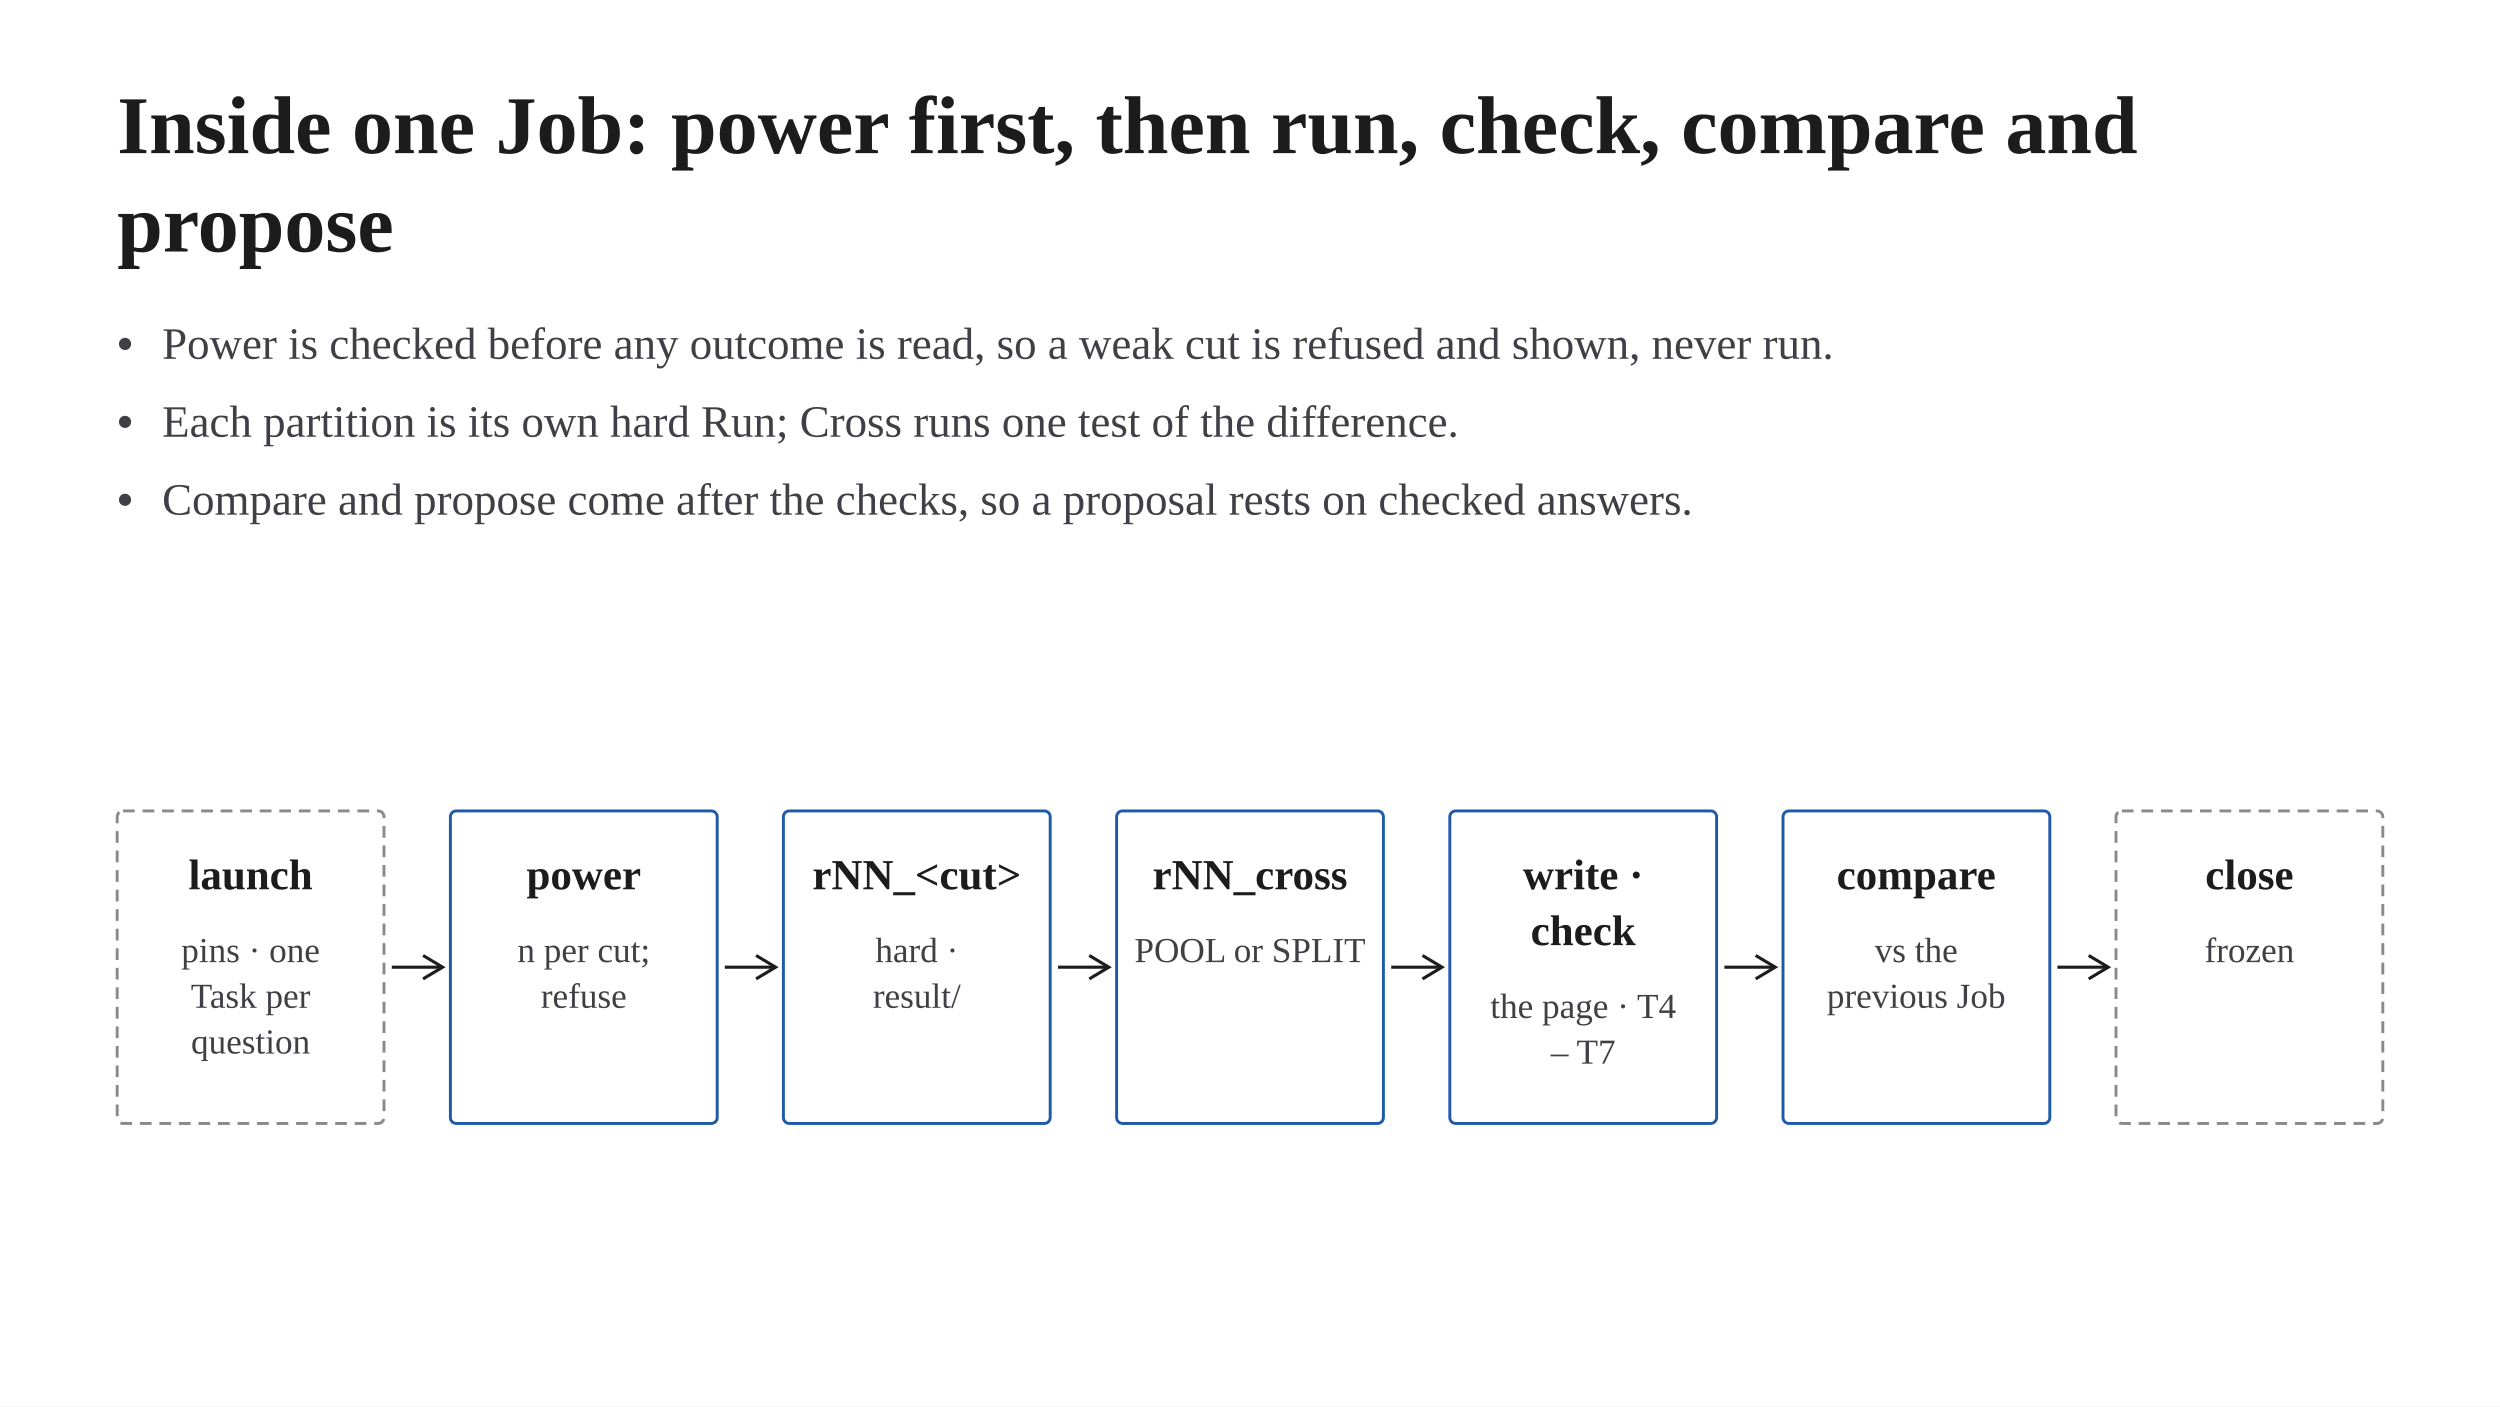
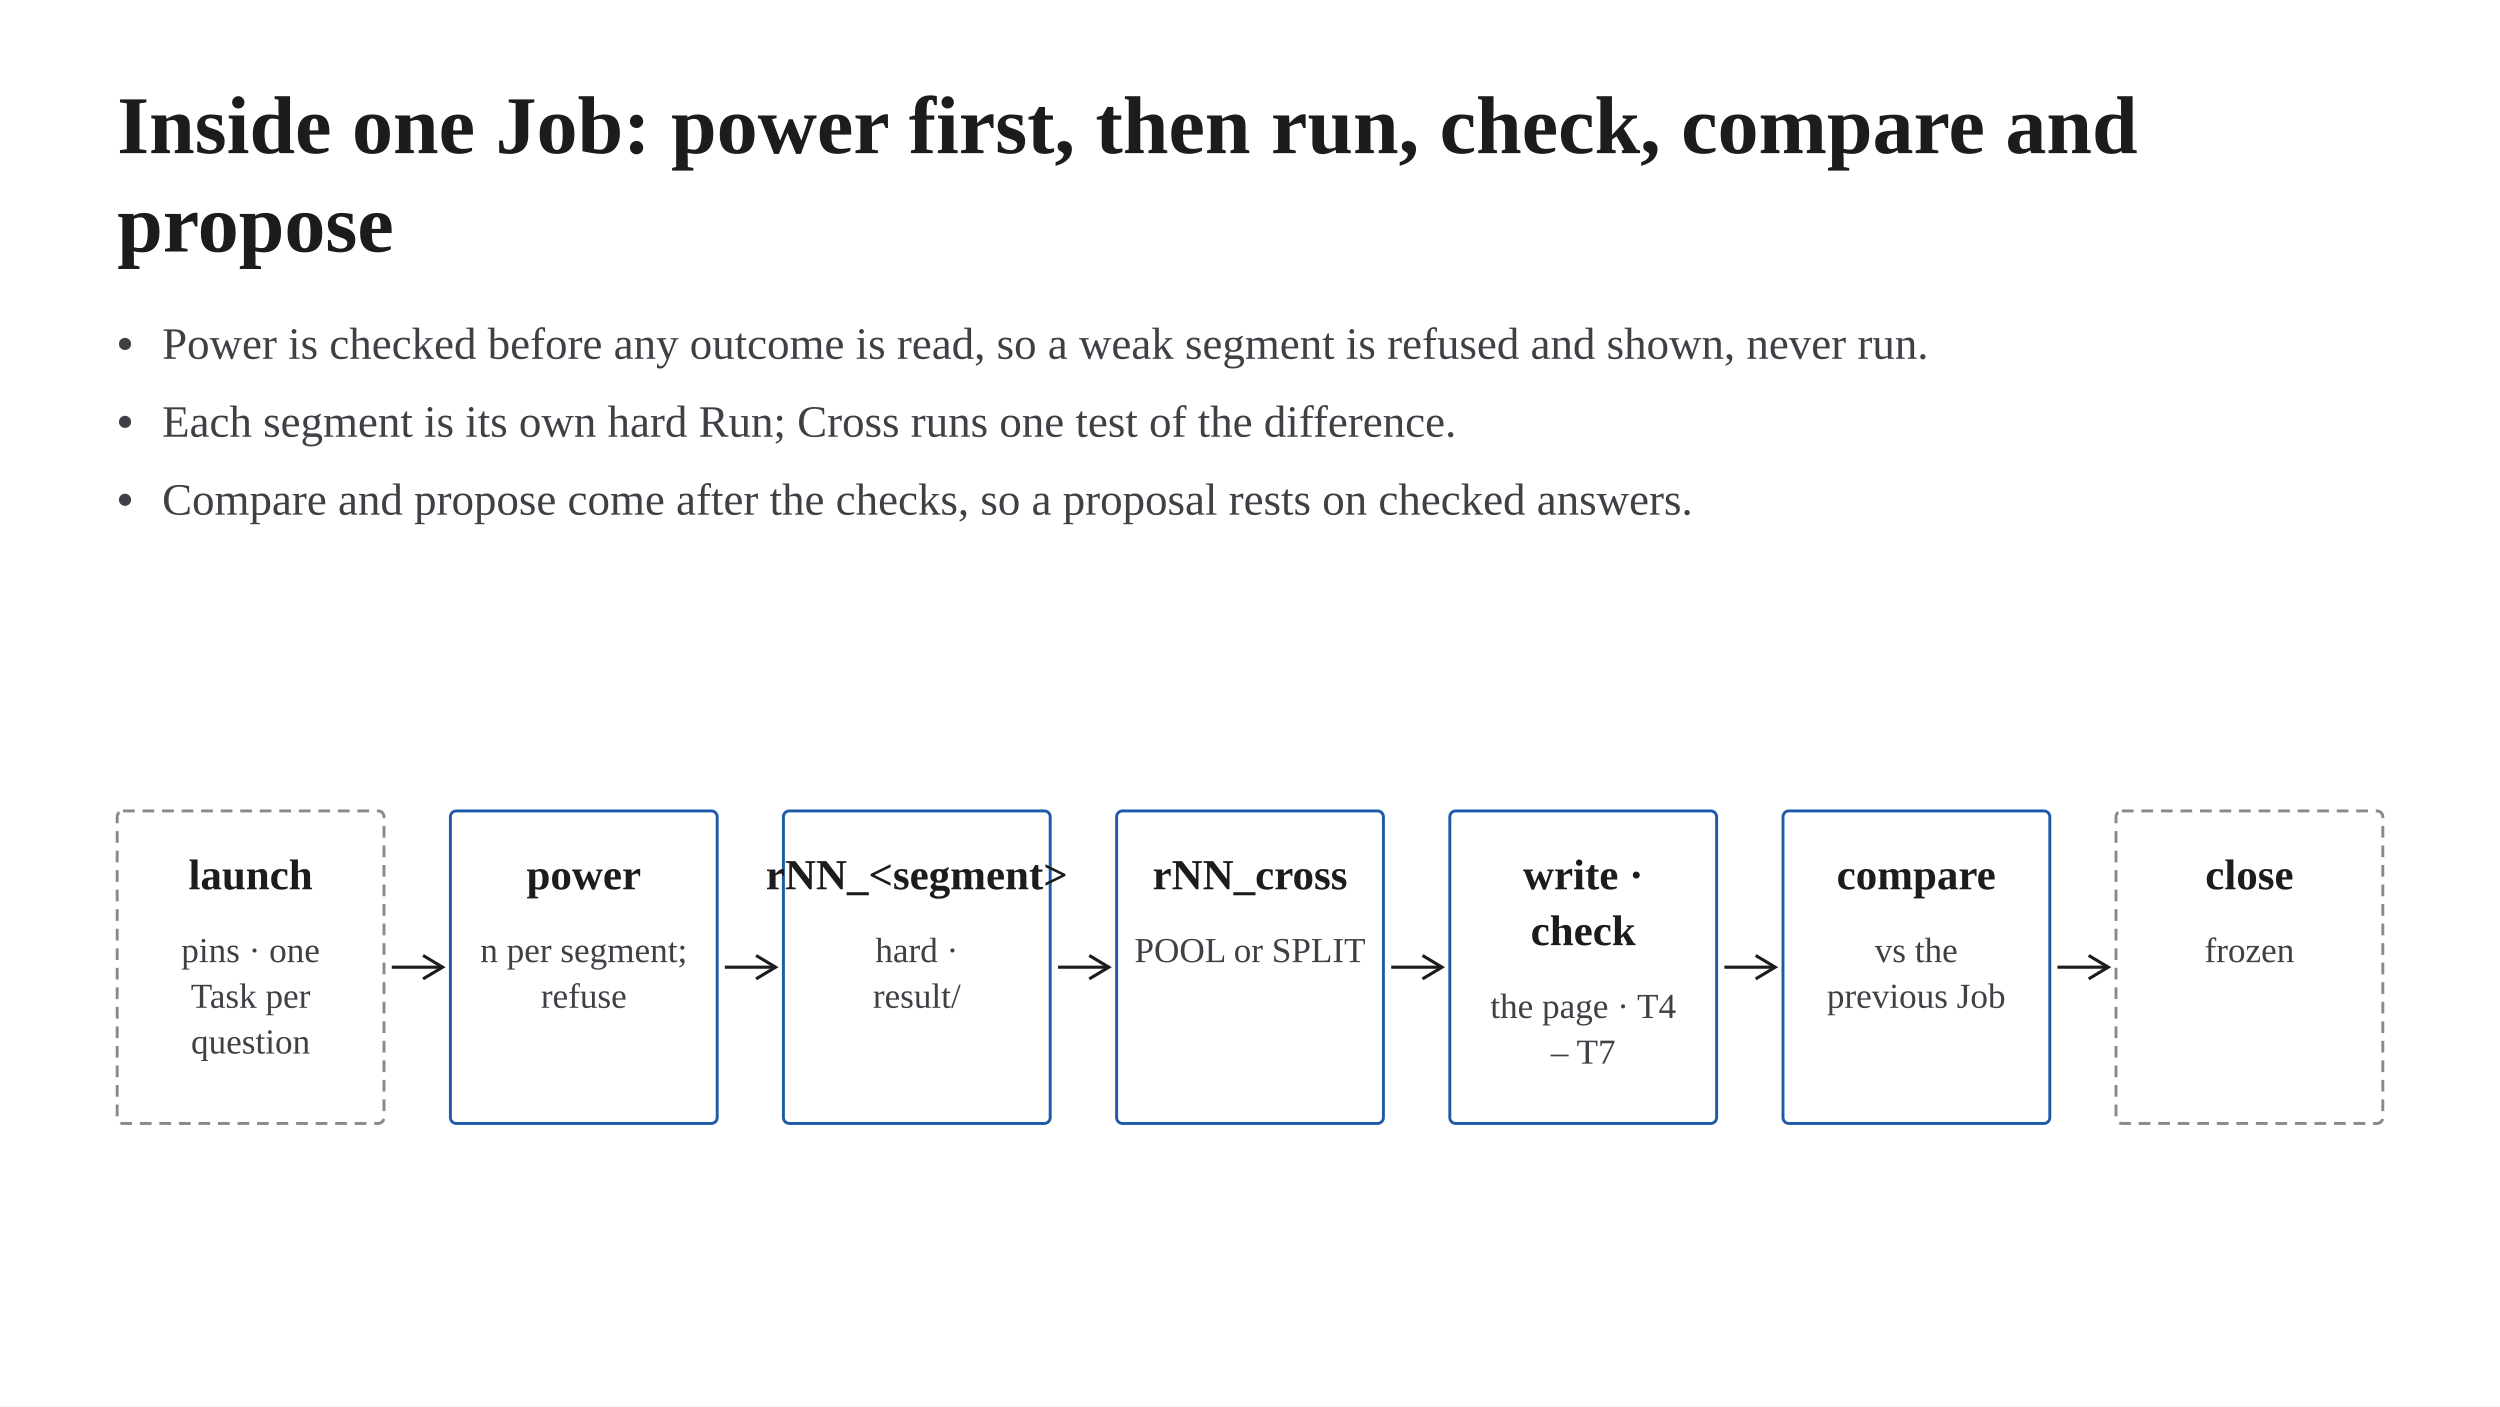
<svg xmlns="http://www.w3.org/2000/svg" width="1280" height="720" viewBox="0 0 1280 720">
  <rect width="1280" height="720" fill="#ffffff" />
  <text x="60.0" y="78.4" font-size="42" fill="#1c1c1c" font-weight="bold" font-family="'Times New Roman', Times, serif" text-anchor="start">Inside one Job: power first, then run, check, compare and</text>
  <text x="60.0" y="128.8" font-size="42" fill="#1c1c1c" font-weight="bold" font-family="'Times New Roman', Times, serif" text-anchor="start">propose</text>
  <text x="60.0" y="183.7" font-size="23" fill="#3f3f46" font-weight="bold" font-family="'Times New Roman', Times, serif" text-anchor="start">•</text>
-   <text x="83.0" y="183.7" font-size="23" fill="#3f3f46" font-weight="normal" font-family="'Times New Roman', Times, serif" text-anchor="start">Power is checked before any outcome is read, so a weak cut is refused and shown, never run.</text>
+   <text x="83.0" y="183.7" font-size="23" fill="#3f3f46" font-weight="normal" font-family="'Times New Roman', Times, serif" text-anchor="start">Power is checked before any outcome is read, so a weak segment is refused and shown, never run.</text>
  <text x="60.0" y="223.6" font-size="23" fill="#3f3f46" font-weight="bold" font-family="'Times New Roman', Times, serif" text-anchor="start">•</text>
-   <text x="83.0" y="223.6" font-size="23" fill="#3f3f46" font-weight="normal" font-family="'Times New Roman', Times, serif" text-anchor="start">Each partition is its own hard Run; Cross runs one test of the difference.</text>
+   <text x="83.0" y="223.6" font-size="23" fill="#3f3f46" font-weight="normal" font-family="'Times New Roman', Times, serif" text-anchor="start">Each segment is its own hard Run; Cross runs one test of the difference.</text>
  <text x="60.0" y="263.5" font-size="23" fill="#3f3f46" font-weight="bold" font-family="'Times New Roman', Times, serif" text-anchor="start">•</text>
  <text x="83.0" y="263.5" font-size="23" fill="#3f3f46" font-weight="normal" font-family="'Times New Roman', Times, serif" text-anchor="start">Compare and propose come after the checks, so a proposal rests on checked answers.</text>
  <rect x="60.0" y="415.2" width="136.6" height="160.0" rx="3" fill="none" stroke="#8a8a8a" stroke-width="1.5" stroke-dasharray="6,4" />
  <text x="128.3" y="455.3" font-size="22" fill="#1c1c1c" font-weight="bold" font-family="'Times New Roman', Times, serif" text-anchor="middle">launch</text>
  <text x="128.3" y="492.6" font-size="18" fill="#3f3f46" font-weight="normal" font-family="'Times New Roman', Times, serif" text-anchor="middle">pins · one</text>
  <text x="128.3" y="516.0" font-size="18" fill="#3f3f46" font-weight="normal" font-family="'Times New Roman', Times, serif" text-anchor="middle">Task per</text>
  <text x="128.3" y="539.4" font-size="18" fill="#3f3f46" font-weight="normal" font-family="'Times New Roman', Times, serif" text-anchor="middle">question</text>
  <polyline points="200.6,495.2 226.6,495.2" fill="none" stroke="#1c1c1c" stroke-width="1.6" />
  <polyline points="216.6,501.2 226.6,495.2 216.6,489.2" fill="none" stroke="#1c1c1c" stroke-width="1.6" />
  <rect x="230.6" y="415.2" width="136.6" height="160.0" rx="3" fill="none" stroke="#1f5aa8" stroke-width="1.5" />
  <text x="298.9" y="455.3" font-size="22" fill="#1c1c1c" font-weight="bold" font-family="'Times New Roman', Times, serif" text-anchor="middle">power</text>
-   <text x="298.9" y="492.6" font-size="18" fill="#3f3f46" font-weight="normal" font-family="'Times New Roman', Times, serif" text-anchor="middle">n per cut;</text>
+   <text x="298.9" y="492.6" font-size="18" fill="#3f3f46" font-weight="normal" font-family="'Times New Roman', Times, serif" text-anchor="middle">n per segment;</text>
  <text x="298.9" y="516.0" font-size="18" fill="#3f3f46" font-weight="normal" font-family="'Times New Roman', Times, serif" text-anchor="middle">refuse</text>
  <polyline points="371.1,495.2 397.1,495.2" fill="none" stroke="#1c1c1c" stroke-width="1.6" />
  <polyline points="387.1,501.2 397.1,495.2 387.1,489.2" fill="none" stroke="#1c1c1c" stroke-width="1.6" />
  <rect x="401.1" y="415.2" width="136.6" height="160.0" rx="3" fill="none" stroke="#1f5aa8" stroke-width="1.5" />
-   <text x="469.4" y="455.3" font-size="22" fill="#1c1c1c" font-weight="bold" font-family="'Times New Roman', Times, serif" text-anchor="middle">rNN_&lt;cut&gt;</text>
+   <text x="469.4" y="455.3" font-size="22" fill="#1c1c1c" font-weight="bold" font-family="'Times New Roman', Times, serif" text-anchor="middle">rNN_&lt;segment&gt;</text>
  <text x="469.4" y="492.6" font-size="18" fill="#3f3f46" font-weight="normal" font-family="'Times New Roman', Times, serif" text-anchor="middle">hard ·</text>
  <text x="469.4" y="516.0" font-size="18" fill="#3f3f46" font-weight="normal" font-family="'Times New Roman', Times, serif" text-anchor="middle">result/</text>
  <polyline points="541.7,495.2 567.7,495.2" fill="none" stroke="#1c1c1c" stroke-width="1.6" />
  <polyline points="557.7,501.2 567.7,495.2 557.7,489.2" fill="none" stroke="#1c1c1c" stroke-width="1.6" />
  <rect x="571.7" y="415.2" width="136.6" height="160.0" rx="3" fill="none" stroke="#1f5aa8" stroke-width="1.5" />
  <text x="640.0" y="455.3" font-size="22" fill="#1c1c1c" font-weight="bold" font-family="'Times New Roman', Times, serif" text-anchor="middle">rNN_cross</text>
  <text x="640.0" y="492.6" font-size="18" fill="#3f3f46" font-weight="normal" font-family="'Times New Roman', Times, serif" text-anchor="middle">POOL or SPLIT</text>
  <polyline points="712.3,495.2 738.3,495.2" fill="none" stroke="#1c1c1c" stroke-width="1.6" />
  <polyline points="728.3,501.2 738.3,495.2 728.3,489.2" fill="none" stroke="#1c1c1c" stroke-width="1.6" />
  <rect x="742.3" y="415.2" width="136.6" height="160.0" rx="3" fill="none" stroke="#1f5aa8" stroke-width="1.5" />
  <text x="810.6" y="455.3" font-size="22" fill="#1c1c1c" font-weight="bold" font-family="'Times New Roman', Times, serif" text-anchor="middle">write ·</text>
  <text x="810.6" y="483.9" font-size="22" fill="#1c1c1c" font-weight="bold" font-family="'Times New Roman', Times, serif" text-anchor="middle">check</text>
  <text x="810.6" y="521.2" font-size="18" fill="#3f3f46" font-weight="normal" font-family="'Times New Roman', Times, serif" text-anchor="middle">the page · T4</text>
  <text x="810.6" y="544.6" font-size="18" fill="#3f3f46" font-weight="normal" font-family="'Times New Roman', Times, serif" text-anchor="middle">– T7</text>
  <polyline points="882.9,495.2 908.9,495.2" fill="none" stroke="#1c1c1c" stroke-width="1.6" />
  <polyline points="898.9,501.2 908.9,495.2 898.9,489.2" fill="none" stroke="#1c1c1c" stroke-width="1.6" />
  <rect x="912.9" y="415.2" width="136.6" height="160.0" rx="3" fill="none" stroke="#1f5aa8" stroke-width="1.5" />
  <text x="981.1" y="455.3" font-size="22" fill="#1c1c1c" font-weight="bold" font-family="'Times New Roman', Times, serif" text-anchor="middle">compare</text>
  <text x="981.1" y="492.6" font-size="18" fill="#3f3f46" font-weight="normal" font-family="'Times New Roman', Times, serif" text-anchor="middle">vs the</text>
  <text x="981.1" y="516.0" font-size="18" fill="#3f3f46" font-weight="normal" font-family="'Times New Roman', Times, serif" text-anchor="middle">previous Job</text>
  <polyline points="1053.4,495.2 1079.4,495.2" fill="none" stroke="#1c1c1c" stroke-width="1.6" />
  <polyline points="1069.4,501.2 1079.4,495.2 1069.4,489.2" fill="none" stroke="#1c1c1c" stroke-width="1.6" />
  <rect x="1083.4" y="415.2" width="136.6" height="160.0" rx="3" fill="none" stroke="#8a8a8a" stroke-width="1.5" stroke-dasharray="6,4" />
  <text x="1151.7" y="455.3" font-size="22" fill="#1c1c1c" font-weight="bold" font-family="'Times New Roman', Times, serif" text-anchor="middle">close</text>
  <text x="1151.7" y="492.6" font-size="18" fill="#3f3f46" font-weight="normal" font-family="'Times New Roman', Times, serif" text-anchor="middle">frozen</text>
</svg>
